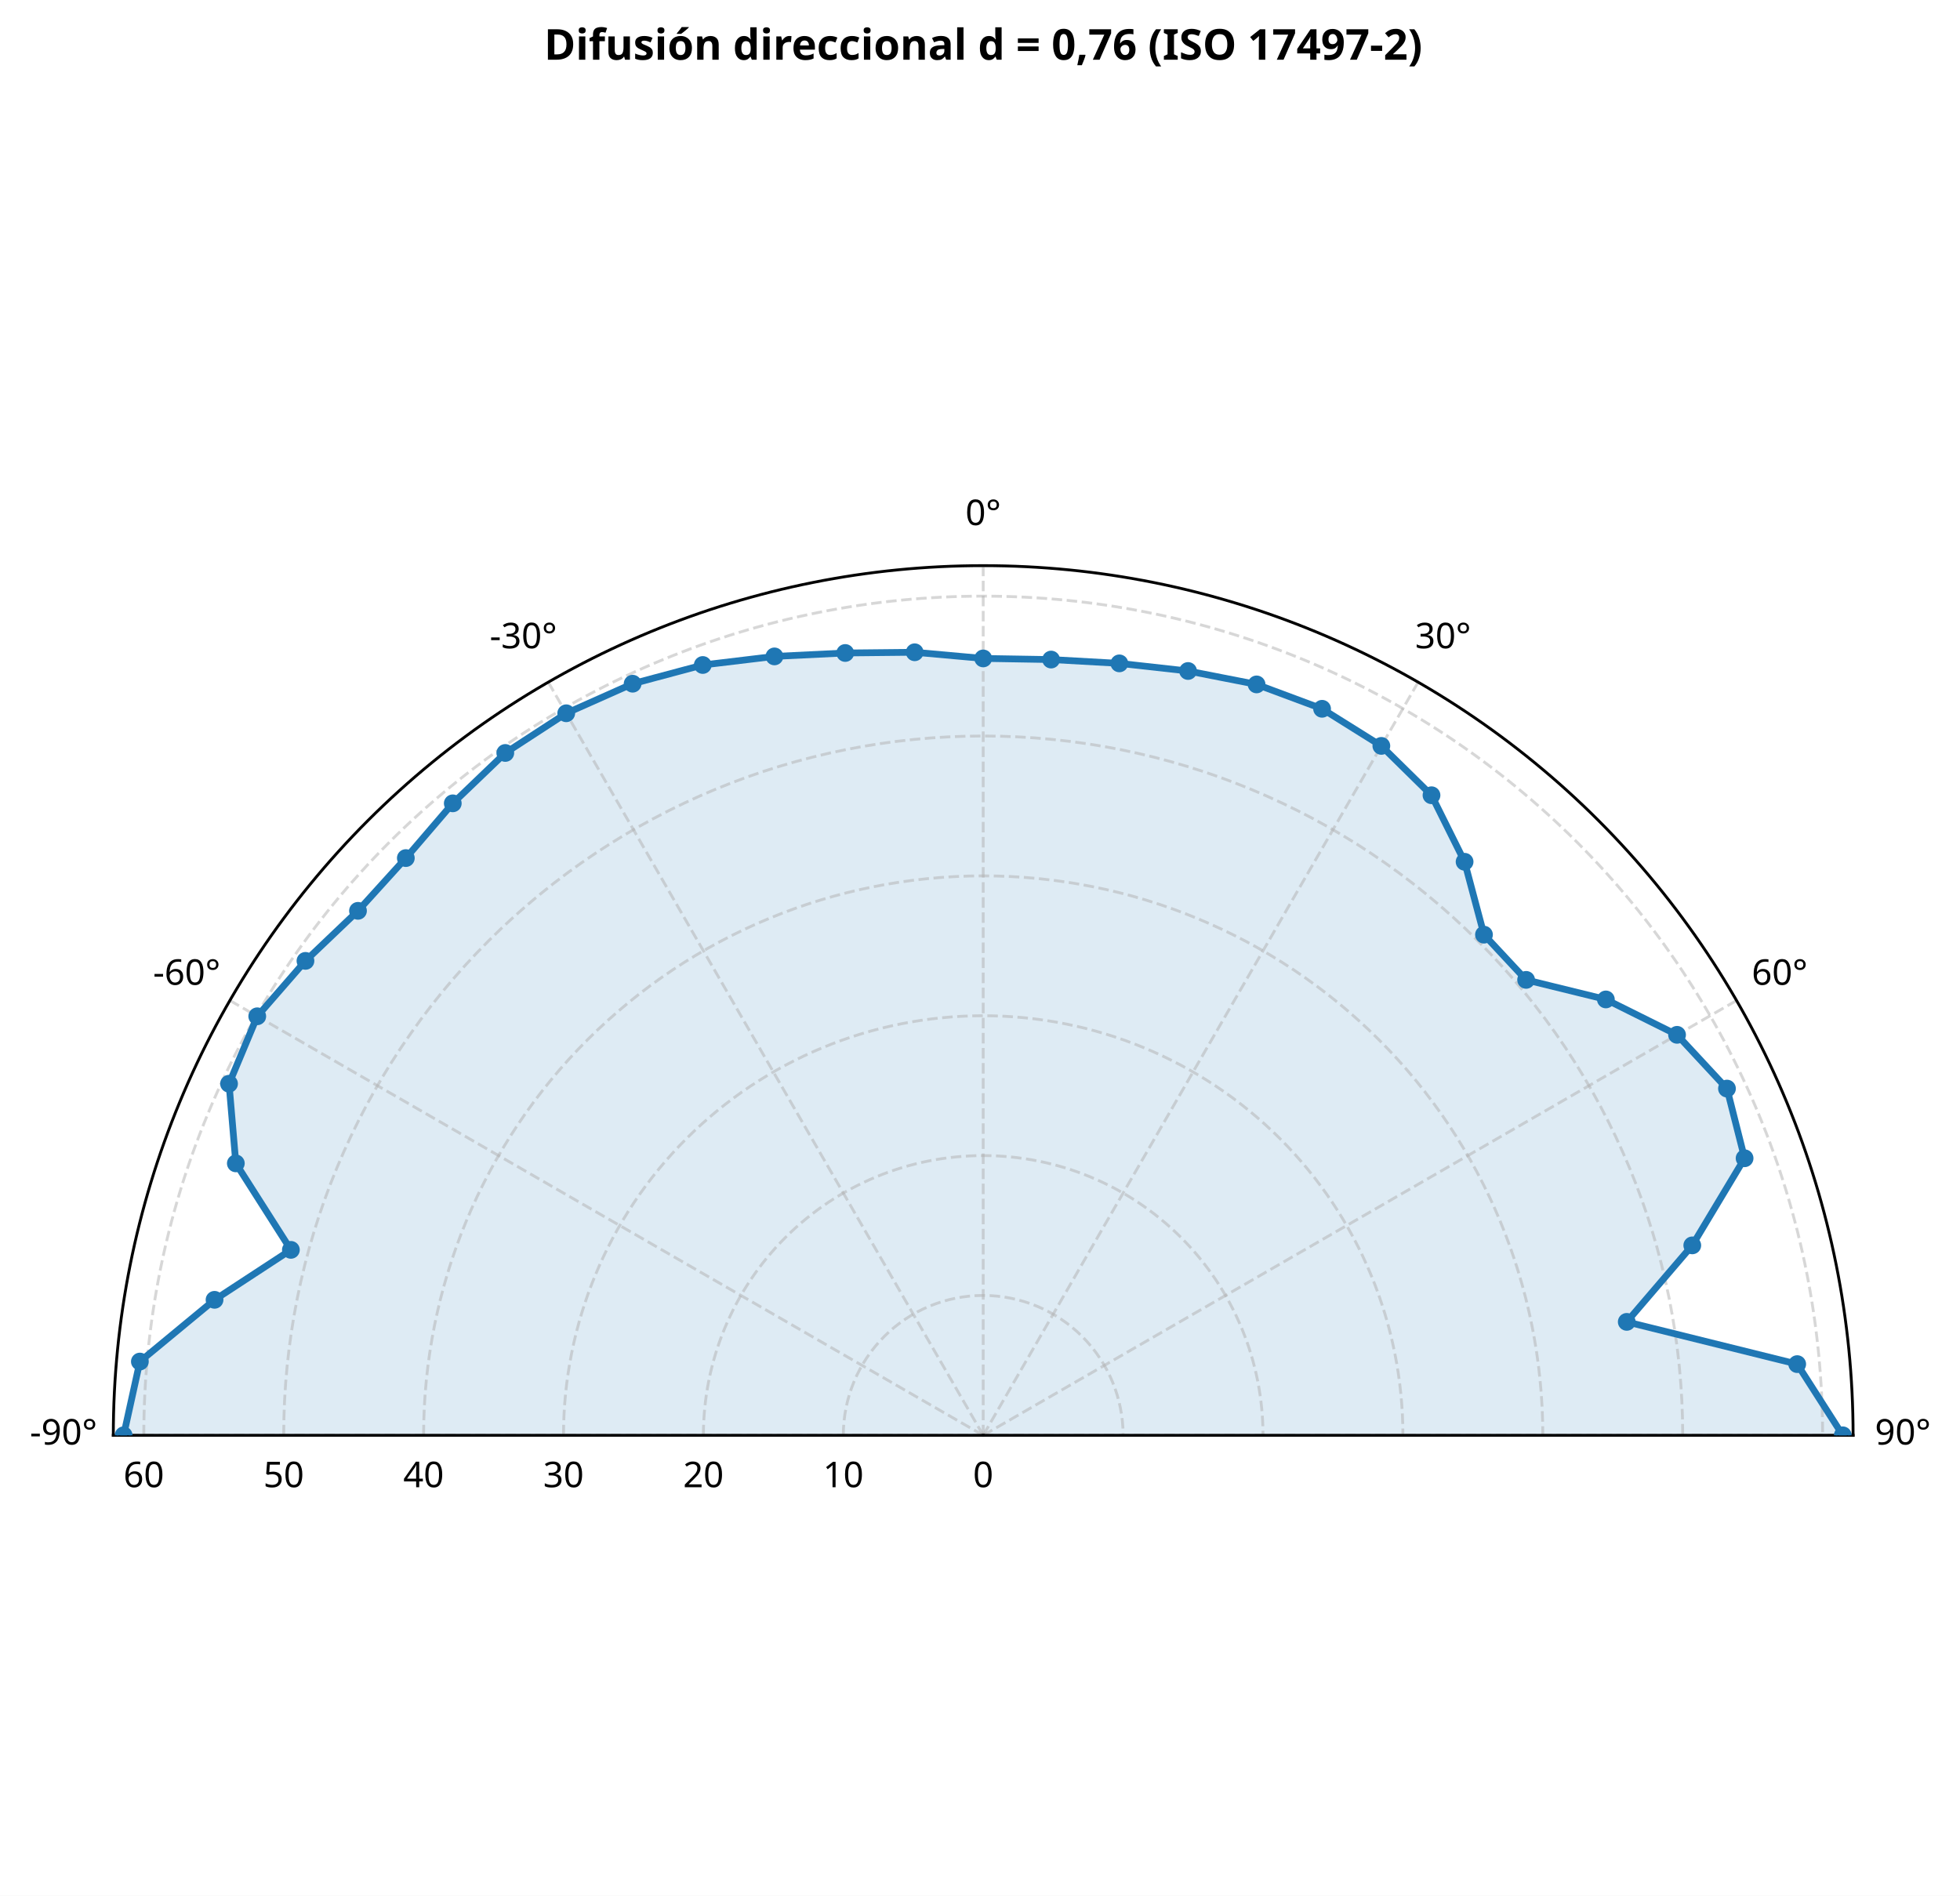
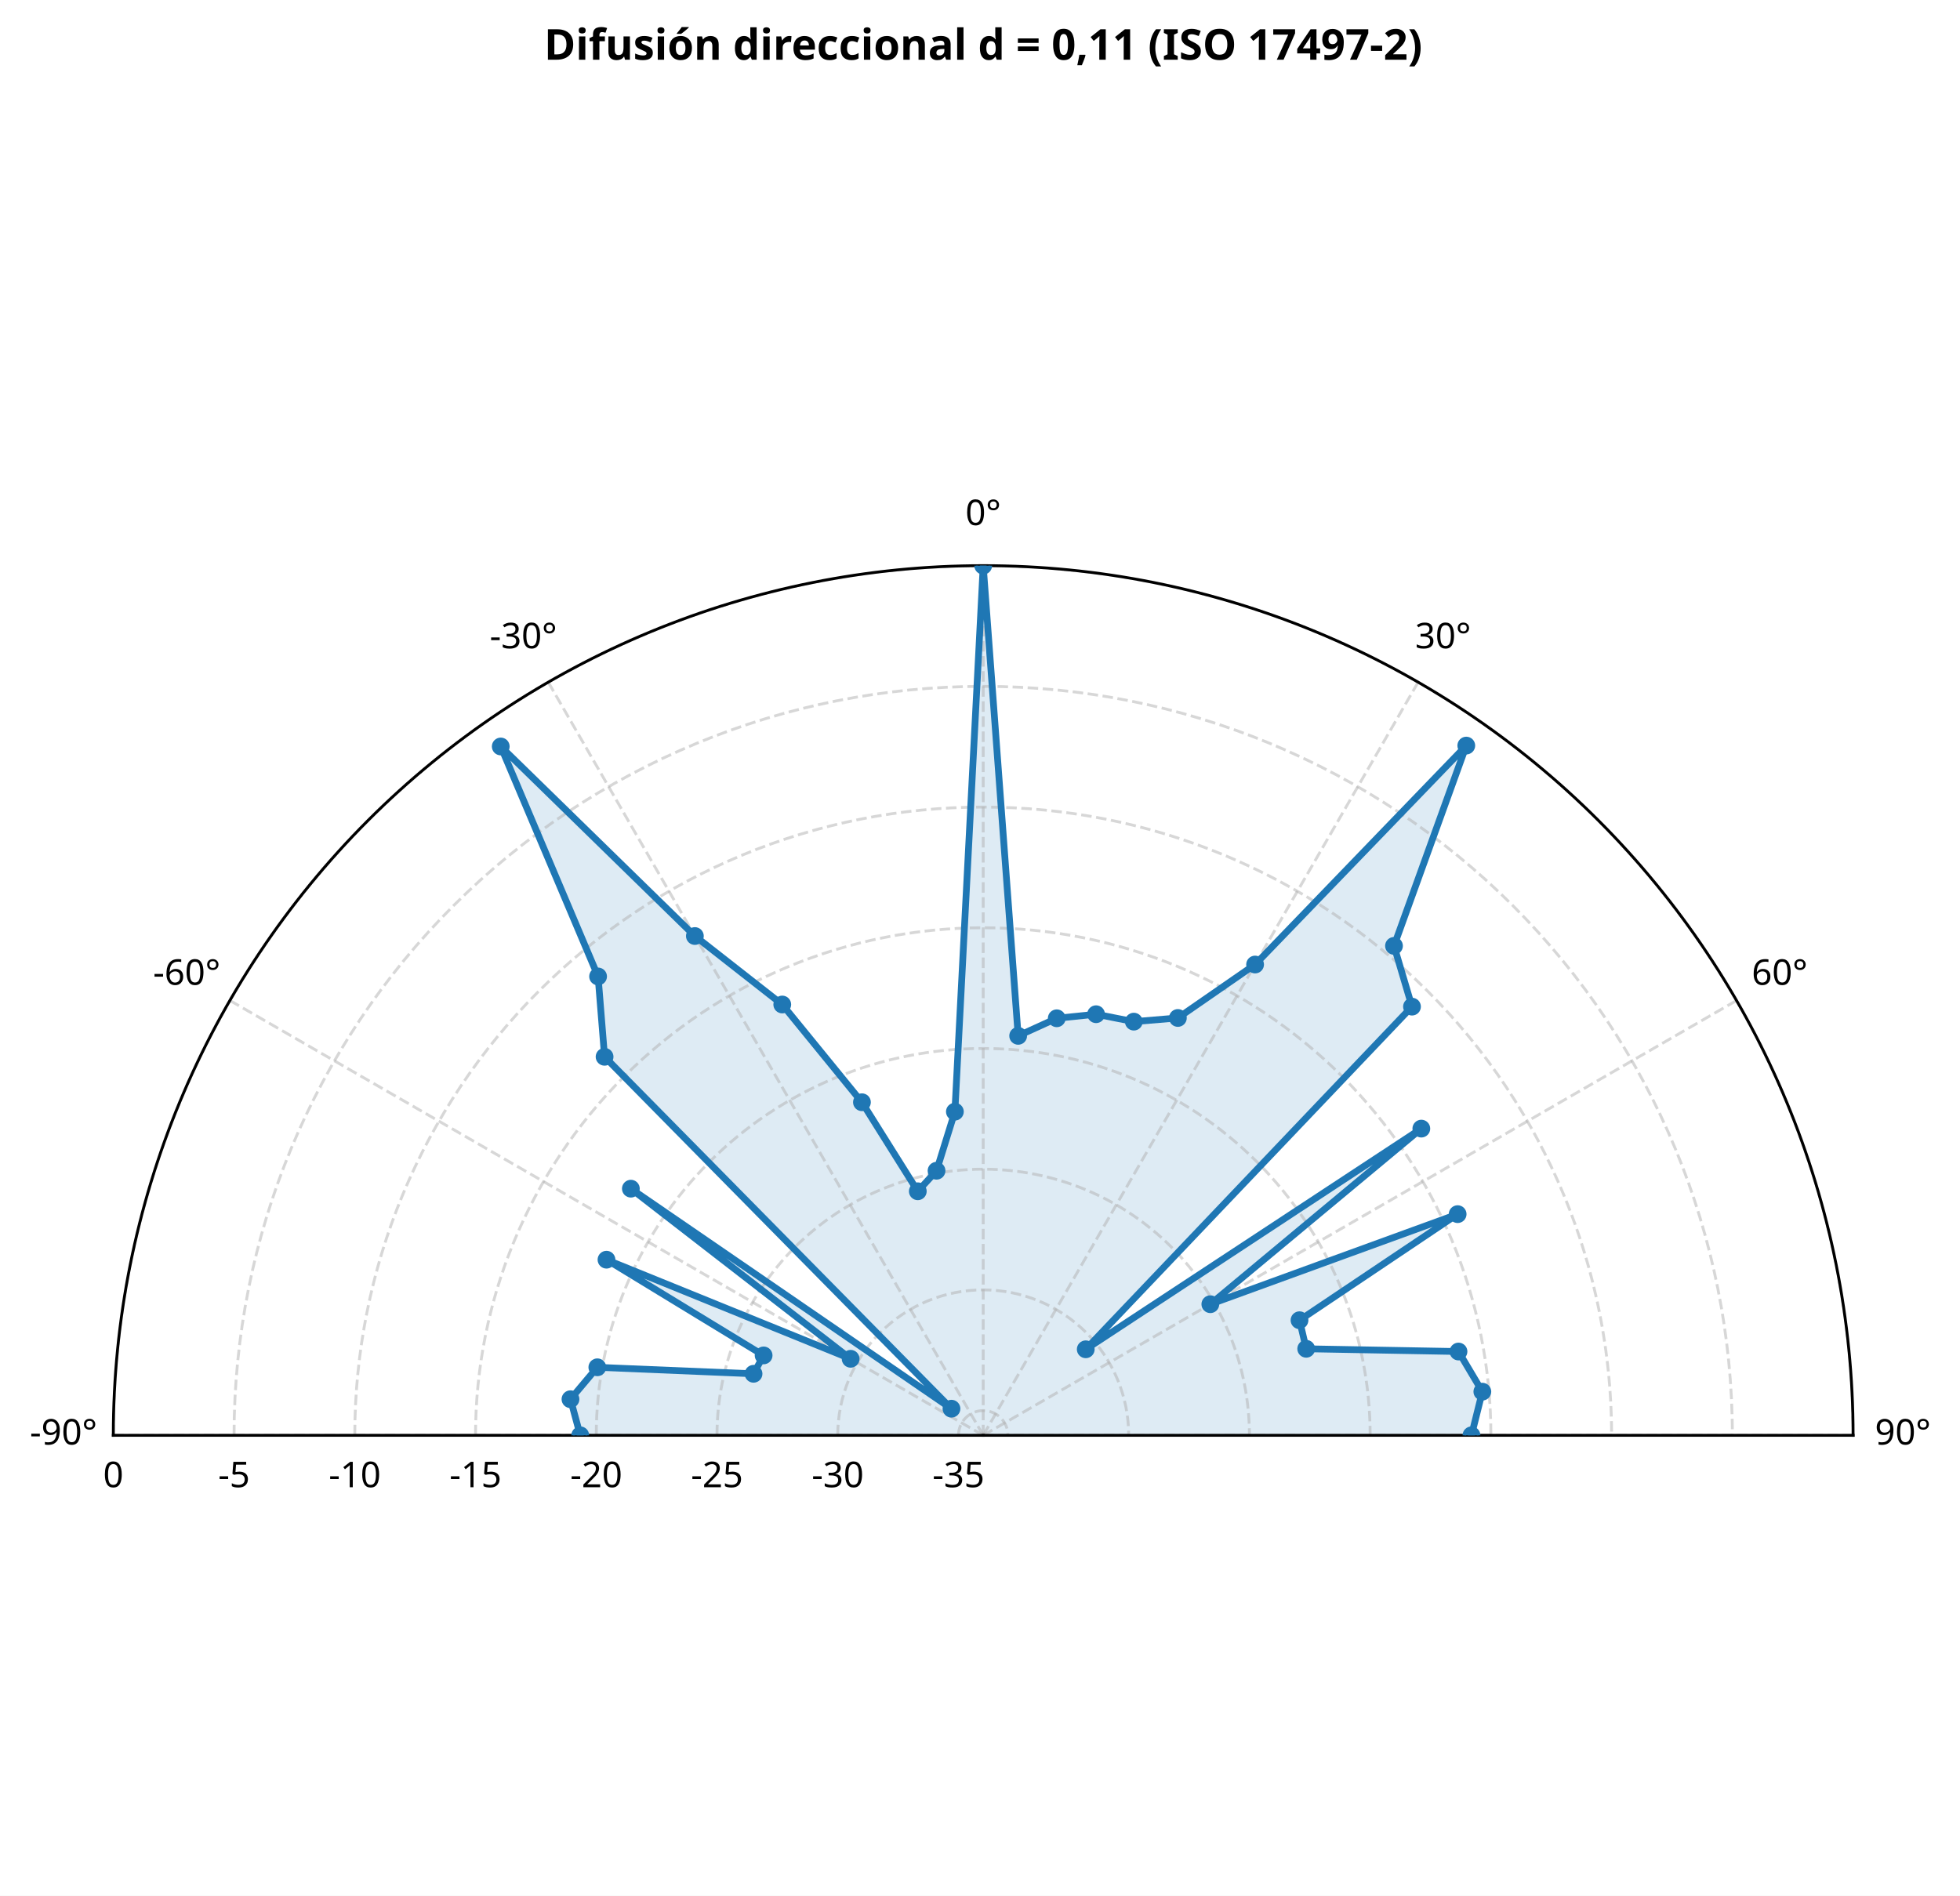
<svg xmlns="http://www.w3.org/2000/svg" xmlns:xlink="http://www.w3.org/1999/xlink" width="551.209pt" height="533.278pt" viewBox="0 0 551.209 533.278" version="1.1">
  <defs>
    <style type="text/css">*{stroke-linejoin: round; stroke-linecap: butt}</style>
  </defs>
  <g id="figure_1">
    <g id="patch_1">
      <path d="M 0 533.278  L 551.209 533.278  L 551.209 0  L 0 0  z " style="fill: #ffffff" />
    </g>
    <g id="axes_1">
      <g id="patch_2">
        <path d="M 521.146 403.758  C 521.146 338.9 495.354 276.633 449.493 230.772  C 403.632 184.91 341.364 159.118 276.506 159.118  C 211.649 159.118 149.381 184.91 103.52 230.772  C 57.658 276.633 31.866 338.9 31.866 403.758  L 276.506 403.758  C 276.506 403.758 276.506 403.758 276.506 403.758  C 276.506 403.758 276.506 403.758 276.506 403.758  C 276.506 403.758 276.506 403.758 276.506 403.758  C 276.506 403.758 276.506 403.758 276.506 403.758  z " style="fill: #ffffff" />
      </g>
      <g id="patch_3">
-         <path d="M 34.765 403.758  L 39.337 383.009  L 60.337 365.642  L 81.807 351.589  L 66.324 327.258  L 64.414 304.858  L 72.345 285.885  L 85.905 270.298  L 100.677 256.22  L 114.13 241.381  L 127.334 225.981  L 142.103 211.81  L 159.239 200.646  L 177.915 192.329  L 197.637 187.065  L 217.796 184.649  L 237.702 183.687  L 257.235 183.486  L 276.506 185.218  L 295.598 185.536  L 314.796 186.608  L 334.117 188.754  L 353.389 192.526  L 371.807 199.385  L 388.476 209.822  L 402.58 223.706  L 411.886 242.419  L 417.339 262.925  L 429.189 275.642  L 451.618 281.144  L 471.635 291.1  L 485.675 306.221  L 490.63 325.824  L 475.918 350.326  L 457.491 371.846  L 505.425 383.73  L 518.248 403.758  z " clip-path="url(#p90fb4576c3)" style="fill: #1f77b4; opacity: 0.15; stroke: #1f77b4; stroke-linejoin: miter" />
+         <path d="M 163.183 403.758  L 160.435 393.603  L 167.988 384.623  L 211.918 386.452  L 214.751 381.281  L 170.563 354.356  L 239.223 382.233  L 177.419 334.376  L 267.582 396.27  L 170.026 297.278  L 168.197 274.68  L 140.826 209.986  L 195.418 263.308  L 219.995 282.57  L 242.404 310.064  L 258.112 335.11  L 263.383 329.334  L 268.541 312.717  L 276.506 159.118  L 286.338 291.387  L 297.192 286.445  L 308.246 285.303  L 318.861 287.39  L 331.253 286.355  L 352.967 271.324  L 412.362 209.736  L 392.032 266.081  L 397.094 283.17  L 305.344 379.56  L 399.72 317.483  L 340.384 366.878  L 409.93 341.541  L 365.46 371.382  L 367.346 379.418  L 410.171 380.189  L 416.879 391.477  L 413.822 403.758  z " clip-path="url(#p90fb4576c3)" style="fill: #1f77b4; opacity: 0.15; stroke: #1f77b4; stroke-linejoin: miter" />
      </g>
      <g id="matplotlib.axis_1">
        <g id="xtick_1">
          <g id="line2d_1">
            <path d="M 276.506 403.758  L 31.866 403.758  " clip-path="url(#p90fb4576c3)" style="fill: none; stroke-dasharray: 2.96,1.28; stroke-dashoffset: 0; stroke: #b0b0b0; stroke-opacity: 0.5; stroke-width: 0.8" />
          </g>
          <g id="text_1">
            <text style="font-size: 10px; font-family: sans-serif; text-anchor: middle" x="17.866" y="406.356" transform="rotate(-0 17.86641 406.3558)">-90°</text>
          </g>
        </g>
        <g id="xtick_2">
          <g id="line2d_2">
            <path d="M 276.506 403.758  L 64.642 281.438  " clip-path="url(#p90fb4576c3)" style="fill: none; stroke-dasharray: 2.96,1.28; stroke-dashoffset: 0; stroke: #b0b0b0; stroke-opacity: 0.5; stroke-width: 0.8" />
          </g>
          <g id="text_2">
            <text style="font-size: 10px; font-family: sans-serif; text-anchor: middle" x="52.518" y="277.036" transform="rotate(-0 52.5176 277.0358)">-60°</text>
          </g>
        </g>
        <g id="xtick_3">
          <g id="line2d_3">
            <path d="M 276.506 403.758  L 154.186 191.894  " clip-path="url(#p90fb4576c3)" style="fill: none; stroke-dasharray: 2.96,1.28; stroke-dashoffset: 0; stroke: #b0b0b0; stroke-opacity: 0.5; stroke-width: 0.8" />
          </g>
          <g id="text_3">
            <text style="font-size: 10px; font-family: sans-serif; text-anchor: middle" x="147.186" y="182.367" transform="rotate(-0 147.1864 182.367)">-30°</text>
          </g>
        </g>
        <g id="xtick_4">
          <g id="line2d_4">
            <path d="M 276.506 403.758  L 276.506 159.118  " clip-path="url(#p90fb4576c3)" style="fill: none; stroke-dasharray: 2.96,1.28; stroke-dashoffset: 0; stroke: #b0b0b0; stroke-opacity: 0.5; stroke-width: 0.8" />
          </g>
          <g id="text_4">
            <text style="font-size: 10px; font-family: sans-serif; text-anchor: middle" x="276.506" y="147.716" transform="rotate(-0 276.5064 147.7158)">0°</text>
          </g>
        </g>
        <g id="xtick_5">
          <g id="line2d_5">
            <path d="M 276.506 403.758  L 398.826 191.894  " clip-path="url(#p90fb4576c3)" style="fill: none; stroke-dasharray: 2.96,1.28; stroke-dashoffset: 0; stroke: #b0b0b0; stroke-opacity: 0.5; stroke-width: 0.8" />
          </g>
          <g id="text_5">
            <text style="font-size: 10px; font-family: sans-serif; text-anchor: middle" x="405.826" y="182.367" transform="rotate(-0 405.8264 182.367)">30°</text>
          </g>
        </g>
        <g id="xtick_6">
          <g id="line2d_6">
            <path d="M 276.506 403.758  L 488.371 281.438  " clip-path="url(#p90fb4576c3)" style="fill: none; stroke-dasharray: 2.96,1.28; stroke-dashoffset: 0; stroke: #b0b0b0; stroke-opacity: 0.5; stroke-width: 0.8" />
          </g>
          <g id="text_6">
            <text style="font-size: 10px; font-family: sans-serif; text-anchor: middle" x="500.495" y="277.036" transform="rotate(-0 500.4952 277.0358)">60°</text>
          </g>
        </g>
        <g id="xtick_7">
          <g id="line2d_7">
            <path d="M 276.506 403.758  L 521.146 403.758  " clip-path="url(#p90fb4576c3)" style="fill: none; stroke-dasharray: 2.96,1.28; stroke-dashoffset: 0; stroke: #b0b0b0; stroke-opacity: 0.5; stroke-width: 0.8" />
          </g>
          <g id="text_7">
            <text style="font-size: 10px; font-family: sans-serif; text-anchor: middle" x="535.146" y="406.356" transform="rotate(-0 535.1464 406.3558)">90°</text>
          </g>
        </g>
      </g>
      <g id="matplotlib.axis_2">
        <g id="ytick_1">
          <g id="line2d_8">
-             <path d="M 276.506 403.758  C 276.506 403.758 276.506 403.758 276.506 403.758  C 276.506 403.758 276.506 403.758 276.506 403.758  C 276.506 403.758 276.506 403.758 276.506 403.758  C 276.506 403.758 276.506 403.758 276.506 403.758  " clip-path="url(#p90fb4576c3)" style="fill: none; stroke-dasharray: 2.96,1.28; stroke-dashoffset: 0; stroke: #b0b0b0; stroke-opacity: 0.5; stroke-width: 0.8" />
+             <path d="M 269.549 403.758  C 269.549 401.914 270.283 400.143 271.587 398.839  C 272.891 397.535 274.662 396.801 276.506 396.801  C 278.351 396.801 280.122 397.535 281.426 398.839  C 282.73 400.143 283.463 401.914 283.463 403.758  " clip-path="url(#p90fb4576c3)" style="fill: none; stroke-dasharray: 2.96,1.28; stroke-dashoffset: 0; stroke: #b0b0b0; stroke-opacity: 0.5; stroke-width: 0.8" />
          </g>
          <g id="text_8">
-             <text style="font-size: 10px; font-family: sans-serif; text-anchor: middle" x="276.506" y="418.356" transform="rotate(-0 276.5064 418.3558)">0</text>
+             <text style="font-size: 10px; font-family: sans-serif; text-anchor: middle" x="269.549" y="418.356" transform="rotate(-0 269.5494 418.3558)">-35</text>
          </g>
        </g>
        <g id="ytick_2">
          <g id="line2d_9">
-             <path d="M 237.162 403.758  C 237.162 393.327 241.31 383.313 248.686 375.938  C 256.062 368.562 266.076 364.414 276.506 364.414  C 286.937 364.414 296.951 368.562 304.327 375.938  C 311.702 383.313 315.85 393.327 315.85 403.758  " clip-path="url(#p90fb4576c3)" style="fill: none; stroke-dasharray: 2.96,1.28; stroke-dashoffset: 0; stroke: #b0b0b0; stroke-opacity: 0.5; stroke-width: 0.8" />
+             <path d="M 235.595 403.758  C 235.595 392.912 239.908 382.499 247.577 374.829  C 255.247 367.16 265.66 362.846 276.506 362.846  C 287.353 362.846 297.766 367.16 305.435 374.829  C 313.105 382.499 317.418 392.912 317.418 403.758  " clip-path="url(#p90fb4576c3)" style="fill: none; stroke-dasharray: 2.96,1.28; stroke-dashoffset: 0; stroke: #b0b0b0; stroke-opacity: 0.5; stroke-width: 0.8" />
          </g>
          <g id="text_9">
-             <text style="font-size: 10px; font-family: sans-serif; text-anchor: middle" x="237.162" y="418.356" transform="rotate(-0 237.1623 418.3558)">10</text>
+             <text style="font-size: 10px; font-family: sans-serif; text-anchor: middle" x="235.595" y="418.356" transform="rotate(-0 235.5947 418.3558)">-30</text>
          </g>
        </g>
        <g id="ytick_3">
          <g id="line2d_10">
-             <path d="M 197.818 403.758  C 197.818 382.897 206.114 362.868 220.865 348.117  C 235.617 333.366 255.645 325.07 276.506 325.07  C 297.368 325.07 317.396 333.366 332.147 348.117  C 346.899 362.868 355.195 382.897 355.195 403.758  " clip-path="url(#p90fb4576c3)" style="fill: none; stroke-dasharray: 2.96,1.28; stroke-dashoffset: 0; stroke: #b0b0b0; stroke-opacity: 0.5; stroke-width: 0.8" />
+             <path d="M 201.64 403.758  C 201.64 383.91 209.533 364.854 223.568 350.82  C 237.603 336.785 256.658 328.892 276.506 328.892  C 296.355 328.892 315.41 336.785 329.445 350.82  C 343.48 364.854 351.373 383.91 351.373 403.758  " clip-path="url(#p90fb4576c3)" style="fill: none; stroke-dasharray: 2.96,1.28; stroke-dashoffset: 0; stroke: #b0b0b0; stroke-opacity: 0.5; stroke-width: 0.8" />
          </g>
          <g id="text_10">
-             <text style="font-size: 10px; font-family: sans-serif; text-anchor: middle" x="197.818" y="418.356" transform="rotate(-0 197.8183 418.3558)">20</text>
+             <text style="font-size: 10px; font-family: sans-serif; text-anchor: middle" x="201.64" y="418.356" transform="rotate(-0 201.64 418.3558)">-25</text>
          </g>
        </g>
        <g id="ytick_4">
          <g id="line2d_11">
-             <path d="M 158.474 403.758  C 158.474 372.466 170.918 342.424 193.045 320.297  C 215.172 298.17 245.214 285.726 276.506 285.726  C 307.798 285.726 337.841 298.17 359.968 320.297  C 382.095 342.424 394.539 372.466 394.539 403.758  " clip-path="url(#p90fb4576c3)" style="fill: none; stroke-dasharray: 2.96,1.28; stroke-dashoffset: 0; stroke: #b0b0b0; stroke-opacity: 0.5; stroke-width: 0.8" />
+             <path d="M 167.685 403.758  C 167.685 374.908 179.158 347.21 199.558 326.81  C 219.958 306.41 247.656 294.937 276.506 294.937  C 305.356 294.937 333.054 306.41 353.455 326.81  C 373.855 347.21 385.328 374.908 385.328 403.758  " clip-path="url(#p90fb4576c3)" style="fill: none; stroke-dasharray: 2.96,1.28; stroke-dashoffset: 0; stroke: #b0b0b0; stroke-opacity: 0.5; stroke-width: 0.8" />
          </g>
          <g id="text_11">
-             <text style="font-size: 10px; font-family: sans-serif; text-anchor: middle" x="158.474" y="418.356" transform="rotate(-0 158.4742 418.3558)">30</text>
+             <text style="font-size: 10px; font-family: sans-serif; text-anchor: middle" x="167.685" y="418.356" transform="rotate(-0 167.6853 418.3558)">-20</text>
          </g>
        </g>
        <g id="ytick_5">
          <g id="line2d_12">
-             <path d="M 119.13 403.758  C 119.13 362.035 135.722 321.979 165.225 292.476  C 194.727 262.974 234.784 246.382 276.506 246.382  C 318.229 246.382 358.286 262.974 387.788 292.476  C 417.291 321.979 433.883 362.035 433.883 403.758  " clip-path="url(#p90fb4576c3)" style="fill: none; stroke-dasharray: 2.96,1.28; stroke-dashoffset: 0; stroke: #b0b0b0; stroke-opacity: 0.5; stroke-width: 0.8" />
+             <path d="M 133.731 403.758  C 133.731 365.906 148.783 329.566 175.549 302.8  C 202.314 276.035 238.654 260.982 276.506 260.982  C 314.358 260.982 350.699 276.035 377.464 302.8  C 404.23 329.566 419.282 365.906 419.282 403.758  " clip-path="url(#p90fb4576c3)" style="fill: none; stroke-dasharray: 2.96,1.28; stroke-dashoffset: 0; stroke: #b0b0b0; stroke-opacity: 0.5; stroke-width: 0.8" />
          </g>
          <g id="text_12">
-             <text style="font-size: 10px; font-family: sans-serif; text-anchor: middle" x="119.13" y="418.356" transform="rotate(-0 119.1302 418.3558)">40</text>
+             <text style="font-size: 10px; font-family: sans-serif; text-anchor: middle" x="133.731" y="418.356" transform="rotate(-0 133.7306 418.3558)">-15</text>
          </g>
        </g>
        <g id="ytick_6">
          <g id="line2d_13">
-             <path d="M 79.786 403.758  C 79.786 351.605 100.526 301.534 137.404 264.656  C 174.282 227.778 224.353 207.038 276.506 207.038  C 328.66 207.038 378.731 227.778 415.609 264.656  C 452.487 301.534 473.227 351.605 473.227 403.758  " clip-path="url(#p90fb4576c3)" style="fill: none; stroke-dasharray: 2.96,1.28; stroke-dashoffset: 0; stroke: #b0b0b0; stroke-opacity: 0.5; stroke-width: 0.8" />
+             <path d="M 99.776 403.758  C 99.776 356.904 118.408 311.921 151.539 278.791  C 184.67 245.66 229.653 227.028 276.506 227.028  C 323.36 227.028 368.343 245.66 401.474 278.791  C 434.604 311.921 453.237 356.904 453.237 403.758  " clip-path="url(#p90fb4576c3)" style="fill: none; stroke-dasharray: 2.96,1.28; stroke-dashoffset: 0; stroke: #b0b0b0; stroke-opacity: 0.5; stroke-width: 0.8" />
          </g>
          <g id="text_13">
-             <text style="font-size: 10px; font-family: sans-serif; text-anchor: middle" x="79.786" y="418.356" transform="rotate(-0 79.7861 418.3558)">50</text>
+             <text style="font-size: 10px; font-family: sans-serif; text-anchor: middle" x="99.776" y="418.356" transform="rotate(-0 99.77584 418.3558)">-10</text>
          </g>
        </g>
        <g id="ytick_7">
          <g id="line2d_14">
-             <path d="M 40.442 403.758  C 40.442 341.174 65.33 281.089 109.584 236.835  C 153.837 192.582 213.922 167.694 276.506 167.694  C 339.091 167.694 399.175 192.582 443.429 236.835  C 487.683 281.089 512.571 341.174 512.571 403.758  " clip-path="url(#p90fb4576c3)" style="fill: none; stroke-dasharray: 2.96,1.28; stroke-dashoffset: 0; stroke: #b0b0b0; stroke-opacity: 0.5; stroke-width: 0.8" />
+             <path d="M 65.821 403.758  C 65.821 347.902 88.033 294.277 127.529 254.781  C 167.025 215.285 220.651 193.073 276.506 193.073  C 332.362 193.073 385.987 215.285 425.483 254.781  C 464.979 294.277 487.192 347.902 487.192 403.758  " clip-path="url(#p90fb4576c3)" style="fill: none; stroke-dasharray: 2.96,1.28; stroke-dashoffset: 0; stroke: #b0b0b0; stroke-opacity: 0.5; stroke-width: 0.8" />
          </g>
          <g id="text_14">
-             <text style="font-size: 10px; font-family: sans-serif; text-anchor: middle" x="40.442" y="418.356" transform="rotate(-0 40.44203 418.3558)">60</text>
+             <text style="font-size: 10px; font-family: sans-serif; text-anchor: middle" x="65.821" y="418.356" transform="rotate(-0 65.82112 418.3558)">-5</text>
+           </g>
+         </g>
+         <g id="ytick_8">
+           <g id="line2d_15">
+             <path d="M 31.866 403.758  C 31.866 338.9 57.658 276.633 103.52 230.772  C 149.381 184.91 211.649 159.118 276.506 159.118  C 341.364 159.118 403.632 184.91 449.493 230.772  C 495.354 276.633 521.146 338.9 521.146 403.758  " clip-path="url(#p90fb4576c3)" style="fill: none; stroke-dasharray: 2.96,1.28; stroke-dashoffset: 0; stroke: #b0b0b0; stroke-opacity: 0.5; stroke-width: 0.8" />
+           </g>
+           <g id="text_15">
+             <text style="font-size: 10px; font-family: sans-serif; text-anchor: middle" x="31.866" y="418.356" transform="rotate(-0 31.86641 418.3558)">0</text>
          </g>
        </g>
      </g>
      <g id="patch_4">
        <path d="M 521.146 403.758  C 521.146 338.9 495.354 276.633 449.493 230.772  C 403.632 184.91 341.364 159.118 276.506 159.118  C 211.649 159.118 149.381 184.91 103.52 230.772  C 57.658 276.633 31.866 338.9 31.866 403.758  " style="fill: none; stroke: #000000; stroke-width: 0.8; stroke-linejoin: miter; stroke-linecap: square" />
      </g>
      <g id="patch_5">
        <path d="M 276.506 403.758  L 31.866 403.758  " style="fill: none; stroke: #000000; stroke-width: 0.8; stroke-linejoin: miter; stroke-linecap: square" />
      </g>
      <g id="patch_6">
        <path d="M 276.506 403.758  L 521.146 403.758  " style="fill: none; stroke: #000000; stroke-width: 0.8; stroke-linejoin: miter; stroke-linecap: square" />
      </g>
-       <g id="line2d_15">
-         <path d="M 34.765 403.758  L 39.337 383.009  L 60.337 365.642  L 81.807 351.589  L 66.324 327.258  L 64.414 304.858  L 72.345 285.885  L 85.905 270.298  L 100.677 256.22  L 114.13 241.381  L 127.334 225.981  L 142.103 211.81  L 159.239 200.646  L 177.915 192.329  L 197.637 187.065  L 217.796 184.649  L 237.702 183.687  L 257.235 183.486  L 276.506 185.218  L 295.598 185.536  L 314.796 186.608  L 334.117 188.754  L 353.389 192.526  L 371.807 199.385  L 388.476 209.822  L 402.58 223.706  L 411.886 242.419  L 417.339 262.925  L 429.189 275.642  L 451.618 281.144  L 471.635 291.1  L 485.675 306.221  L 490.63 325.824  L 475.918 350.326  L 457.491 371.846  L 505.425 383.73  L 518.248 403.758  " clip-path="url(#p90fb4576c3)" style="fill: none; stroke: #1f77b4; stroke-width: 1.9; stroke-linecap: square" />
+       <g id="line2d_16">
+         <path d="M 163.183 403.758  L 160.435 393.603  L 167.988 384.623  L 211.918 386.452  L 214.751 381.281  L 170.563 354.356  L 239.223 382.233  L 177.419 334.376  L 267.582 396.27  L 170.026 297.278  L 168.197 274.68  L 140.826 209.986  L 195.418 263.308  L 219.995 282.57  L 242.404 310.064  L 258.112 335.11  L 263.383 329.334  L 268.541 312.717  L 276.506 159.118  L 286.338 291.387  L 297.192 286.445  L 308.246 285.303  L 318.861 287.39  L 331.253 286.355  L 352.967 271.324  L 412.362 209.736  L 392.032 266.081  L 397.094 283.17  L 305.344 379.56  L 399.72 317.483  L 340.384 366.878  L 409.93 341.541  L 365.46 371.382  L 367.346 379.418  L 410.171 380.189  L 416.879 391.477  L 413.822 403.758  " clip-path="url(#p90fb4576c3)" style="fill: none; stroke: #1f77b4; stroke-width: 1.9; stroke-linecap: square" />
        <defs>
          <path id="mc6338cc71e" d="M 0 2  C 0.53 2 1.039 1.789 1.414 1.414  C 1.789 1.039 2 0.53 2 0  C 2 -0.53 1.789 -1.039 1.414 -1.414  C 1.039 -1.789 0.53 -2 0 -2  C -0.53 -2 -1.039 -1.789 -1.414 -1.414  C -1.789 -1.039 -2 -0.53 -2 0  C -2 0.53 -1.789 1.039 -1.414 1.414  C -1.039 1.789 -0.53 2 0 2  z " style="stroke: #1f77b4" />
        </defs>
        <g clip-path="url(#p90fb4576c3)">
-           <use xlink:href="#mc6338cc71e" x="34.765" y="403.758" style="fill: #1f77b4; stroke: #1f77b4" />
-           <use xlink:href="#mc6338cc71e" x="39.337" y="383.009" style="fill: #1f77b4; stroke: #1f77b4" />
-           <use xlink:href="#mc6338cc71e" x="60.337" y="365.642" style="fill: #1f77b4; stroke: #1f77b4" />
-           <use xlink:href="#mc6338cc71e" x="81.807" y="351.589" style="fill: #1f77b4; stroke: #1f77b4" />
-           <use xlink:href="#mc6338cc71e" x="66.324" y="327.258" style="fill: #1f77b4; stroke: #1f77b4" />
-           <use xlink:href="#mc6338cc71e" x="64.414" y="304.858" style="fill: #1f77b4; stroke: #1f77b4" />
-           <use xlink:href="#mc6338cc71e" x="72.345" y="285.885" style="fill: #1f77b4; stroke: #1f77b4" />
-           <use xlink:href="#mc6338cc71e" x="85.905" y="270.298" style="fill: #1f77b4; stroke: #1f77b4" />
-           <use xlink:href="#mc6338cc71e" x="100.677" y="256.22" style="fill: #1f77b4; stroke: #1f77b4" />
-           <use xlink:href="#mc6338cc71e" x="114.13" y="241.381" style="fill: #1f77b4; stroke: #1f77b4" />
-           <use xlink:href="#mc6338cc71e" x="127.334" y="225.981" style="fill: #1f77b4; stroke: #1f77b4" />
-           <use xlink:href="#mc6338cc71e" x="142.103" y="211.81" style="fill: #1f77b4; stroke: #1f77b4" />
-           <use xlink:href="#mc6338cc71e" x="159.239" y="200.646" style="fill: #1f77b4; stroke: #1f77b4" />
-           <use xlink:href="#mc6338cc71e" x="177.915" y="192.329" style="fill: #1f77b4; stroke: #1f77b4" />
-           <use xlink:href="#mc6338cc71e" x="197.637" y="187.065" style="fill: #1f77b4; stroke: #1f77b4" />
-           <use xlink:href="#mc6338cc71e" x="217.796" y="184.649" style="fill: #1f77b4; stroke: #1f77b4" />
-           <use xlink:href="#mc6338cc71e" x="237.702" y="183.687" style="fill: #1f77b4; stroke: #1f77b4" />
-           <use xlink:href="#mc6338cc71e" x="257.235" y="183.486" style="fill: #1f77b4; stroke: #1f77b4" />
-           <use xlink:href="#mc6338cc71e" x="276.506" y="185.218" style="fill: #1f77b4; stroke: #1f77b4" />
-           <use xlink:href="#mc6338cc71e" x="295.598" y="185.536" style="fill: #1f77b4; stroke: #1f77b4" />
-           <use xlink:href="#mc6338cc71e" x="314.796" y="186.608" style="fill: #1f77b4; stroke: #1f77b4" />
-           <use xlink:href="#mc6338cc71e" x="334.117" y="188.754" style="fill: #1f77b4; stroke: #1f77b4" />
-           <use xlink:href="#mc6338cc71e" x="353.389" y="192.526" style="fill: #1f77b4; stroke: #1f77b4" />
-           <use xlink:href="#mc6338cc71e" x="371.807" y="199.385" style="fill: #1f77b4; stroke: #1f77b4" />
-           <use xlink:href="#mc6338cc71e" x="388.476" y="209.822" style="fill: #1f77b4; stroke: #1f77b4" />
-           <use xlink:href="#mc6338cc71e" x="402.58" y="223.706" style="fill: #1f77b4; stroke: #1f77b4" />
-           <use xlink:href="#mc6338cc71e" x="411.886" y="242.419" style="fill: #1f77b4; stroke: #1f77b4" />
-           <use xlink:href="#mc6338cc71e" x="417.339" y="262.925" style="fill: #1f77b4; stroke: #1f77b4" />
-           <use xlink:href="#mc6338cc71e" x="429.189" y="275.642" style="fill: #1f77b4; stroke: #1f77b4" />
-           <use xlink:href="#mc6338cc71e" x="451.618" y="281.144" style="fill: #1f77b4; stroke: #1f77b4" />
-           <use xlink:href="#mc6338cc71e" x="471.635" y="291.1" style="fill: #1f77b4; stroke: #1f77b4" />
-           <use xlink:href="#mc6338cc71e" x="485.675" y="306.221" style="fill: #1f77b4; stroke: #1f77b4" />
-           <use xlink:href="#mc6338cc71e" x="490.63" y="325.824" style="fill: #1f77b4; stroke: #1f77b4" />
-           <use xlink:href="#mc6338cc71e" x="475.918" y="350.326" style="fill: #1f77b4; stroke: #1f77b4" />
-           <use xlink:href="#mc6338cc71e" x="457.491" y="371.846" style="fill: #1f77b4; stroke: #1f77b4" />
-           <use xlink:href="#mc6338cc71e" x="505.425" y="383.73" style="fill: #1f77b4; stroke: #1f77b4" />
-           <use xlink:href="#mc6338cc71e" x="518.248" y="403.758" style="fill: #1f77b4; stroke: #1f77b4" />
-         </g>
-       </g>
-       <g id="text_15">
-         <text style="font-weight: 700; font-size: 12px; font-family: sans-serif; text-anchor: middle" x="276.506" y="16.798" transform="rotate(-0 276.5064 16.79812)">Difusión direccional  d = 0,76  (ISO 17497-2)</text>
+           <use xlink:href="#mc6338cc71e" x="163.183" y="403.758" style="fill: #1f77b4; stroke: #1f77b4" />
+           <use xlink:href="#mc6338cc71e" x="160.435" y="393.603" style="fill: #1f77b4; stroke: #1f77b4" />
+           <use xlink:href="#mc6338cc71e" x="167.988" y="384.623" style="fill: #1f77b4; stroke: #1f77b4" />
+           <use xlink:href="#mc6338cc71e" x="211.918" y="386.452" style="fill: #1f77b4; stroke: #1f77b4" />
+           <use xlink:href="#mc6338cc71e" x="214.751" y="381.281" style="fill: #1f77b4; stroke: #1f77b4" />
+           <use xlink:href="#mc6338cc71e" x="170.563" y="354.356" style="fill: #1f77b4; stroke: #1f77b4" />
+           <use xlink:href="#mc6338cc71e" x="239.223" y="382.233" style="fill: #1f77b4; stroke: #1f77b4" />
+           <use xlink:href="#mc6338cc71e" x="177.419" y="334.376" style="fill: #1f77b4; stroke: #1f77b4" />
+           <use xlink:href="#mc6338cc71e" x="267.582" y="396.27" style="fill: #1f77b4; stroke: #1f77b4" />
+           <use xlink:href="#mc6338cc71e" x="170.026" y="297.278" style="fill: #1f77b4; stroke: #1f77b4" />
+           <use xlink:href="#mc6338cc71e" x="168.197" y="274.68" style="fill: #1f77b4; stroke: #1f77b4" />
+           <use xlink:href="#mc6338cc71e" x="140.826" y="209.986" style="fill: #1f77b4; stroke: #1f77b4" />
+           <use xlink:href="#mc6338cc71e" x="195.418" y="263.308" style="fill: #1f77b4; stroke: #1f77b4" />
+           <use xlink:href="#mc6338cc71e" x="219.995" y="282.57" style="fill: #1f77b4; stroke: #1f77b4" />
+           <use xlink:href="#mc6338cc71e" x="242.404" y="310.064" style="fill: #1f77b4; stroke: #1f77b4" />
+           <use xlink:href="#mc6338cc71e" x="258.112" y="335.11" style="fill: #1f77b4; stroke: #1f77b4" />
+           <use xlink:href="#mc6338cc71e" x="263.383" y="329.334" style="fill: #1f77b4; stroke: #1f77b4" />
+           <use xlink:href="#mc6338cc71e" x="268.541" y="312.717" style="fill: #1f77b4; stroke: #1f77b4" />
+           <use xlink:href="#mc6338cc71e" x="276.506" y="159.118" style="fill: #1f77b4; stroke: #1f77b4" />
+           <use xlink:href="#mc6338cc71e" x="286.338" y="291.387" style="fill: #1f77b4; stroke: #1f77b4" />
+           <use xlink:href="#mc6338cc71e" x="297.192" y="286.445" style="fill: #1f77b4; stroke: #1f77b4" />
+           <use xlink:href="#mc6338cc71e" x="308.246" y="285.303" style="fill: #1f77b4; stroke: #1f77b4" />
+           <use xlink:href="#mc6338cc71e" x="318.861" y="287.39" style="fill: #1f77b4; stroke: #1f77b4" />
+           <use xlink:href="#mc6338cc71e" x="331.253" y="286.355" style="fill: #1f77b4; stroke: #1f77b4" />
+           <use xlink:href="#mc6338cc71e" x="352.967" y="271.324" style="fill: #1f77b4; stroke: #1f77b4" />
+           <use xlink:href="#mc6338cc71e" x="412.362" y="209.736" style="fill: #1f77b4; stroke: #1f77b4" />
+           <use xlink:href="#mc6338cc71e" x="392.032" y="266.081" style="fill: #1f77b4; stroke: #1f77b4" />
+           <use xlink:href="#mc6338cc71e" x="397.094" y="283.17" style="fill: #1f77b4; stroke: #1f77b4" />
+           <use xlink:href="#mc6338cc71e" x="305.344" y="379.56" style="fill: #1f77b4; stroke: #1f77b4" />
+           <use xlink:href="#mc6338cc71e" x="399.72" y="317.483" style="fill: #1f77b4; stroke: #1f77b4" />
+           <use xlink:href="#mc6338cc71e" x="340.384" y="366.878" style="fill: #1f77b4; stroke: #1f77b4" />
+           <use xlink:href="#mc6338cc71e" x="409.93" y="341.541" style="fill: #1f77b4; stroke: #1f77b4" />
+           <use xlink:href="#mc6338cc71e" x="365.46" y="371.382" style="fill: #1f77b4; stroke: #1f77b4" />
+           <use xlink:href="#mc6338cc71e" x="367.346" y="379.418" style="fill: #1f77b4; stroke: #1f77b4" />
+           <use xlink:href="#mc6338cc71e" x="410.171" y="380.189" style="fill: #1f77b4; stroke: #1f77b4" />
+           <use xlink:href="#mc6338cc71e" x="416.879" y="391.477" style="fill: #1f77b4; stroke: #1f77b4" />
+           <use xlink:href="#mc6338cc71e" x="413.822" y="403.758" style="fill: #1f77b4; stroke: #1f77b4" />
+         </g>
+       </g>
+       <g id="text_16">
+         <text style="font-weight: 700; font-size: 12px; font-family: sans-serif; text-anchor: middle" x="276.506" y="16.798" transform="rotate(-0 276.5064 16.79812)">Difusión direccional  d = 0,11  (ISO 17497-2)</text>
      </g>
    </g>
  </g>
  <defs>
    <clipPath id="p90fb4576c3">
      <path d="M 521.146 403.758  C 521.146 338.9 495.354 276.633 449.493 230.772  C 403.632 184.91 341.364 159.118 276.506 159.118  C 211.649 159.118 149.381 184.91 103.52 230.772  C 57.658 276.633 31.866 338.9 31.866 403.758  L 276.506 403.758  C 276.506 403.758 276.506 403.758 276.506 403.758  C 276.506 403.758 276.506 403.758 276.506 403.758  C 276.506 403.758 276.506 403.758 276.506 403.758  C 276.506 403.758 276.506 403.758 276.506 403.758  z " />
    </clipPath>
  </defs>
</svg>
